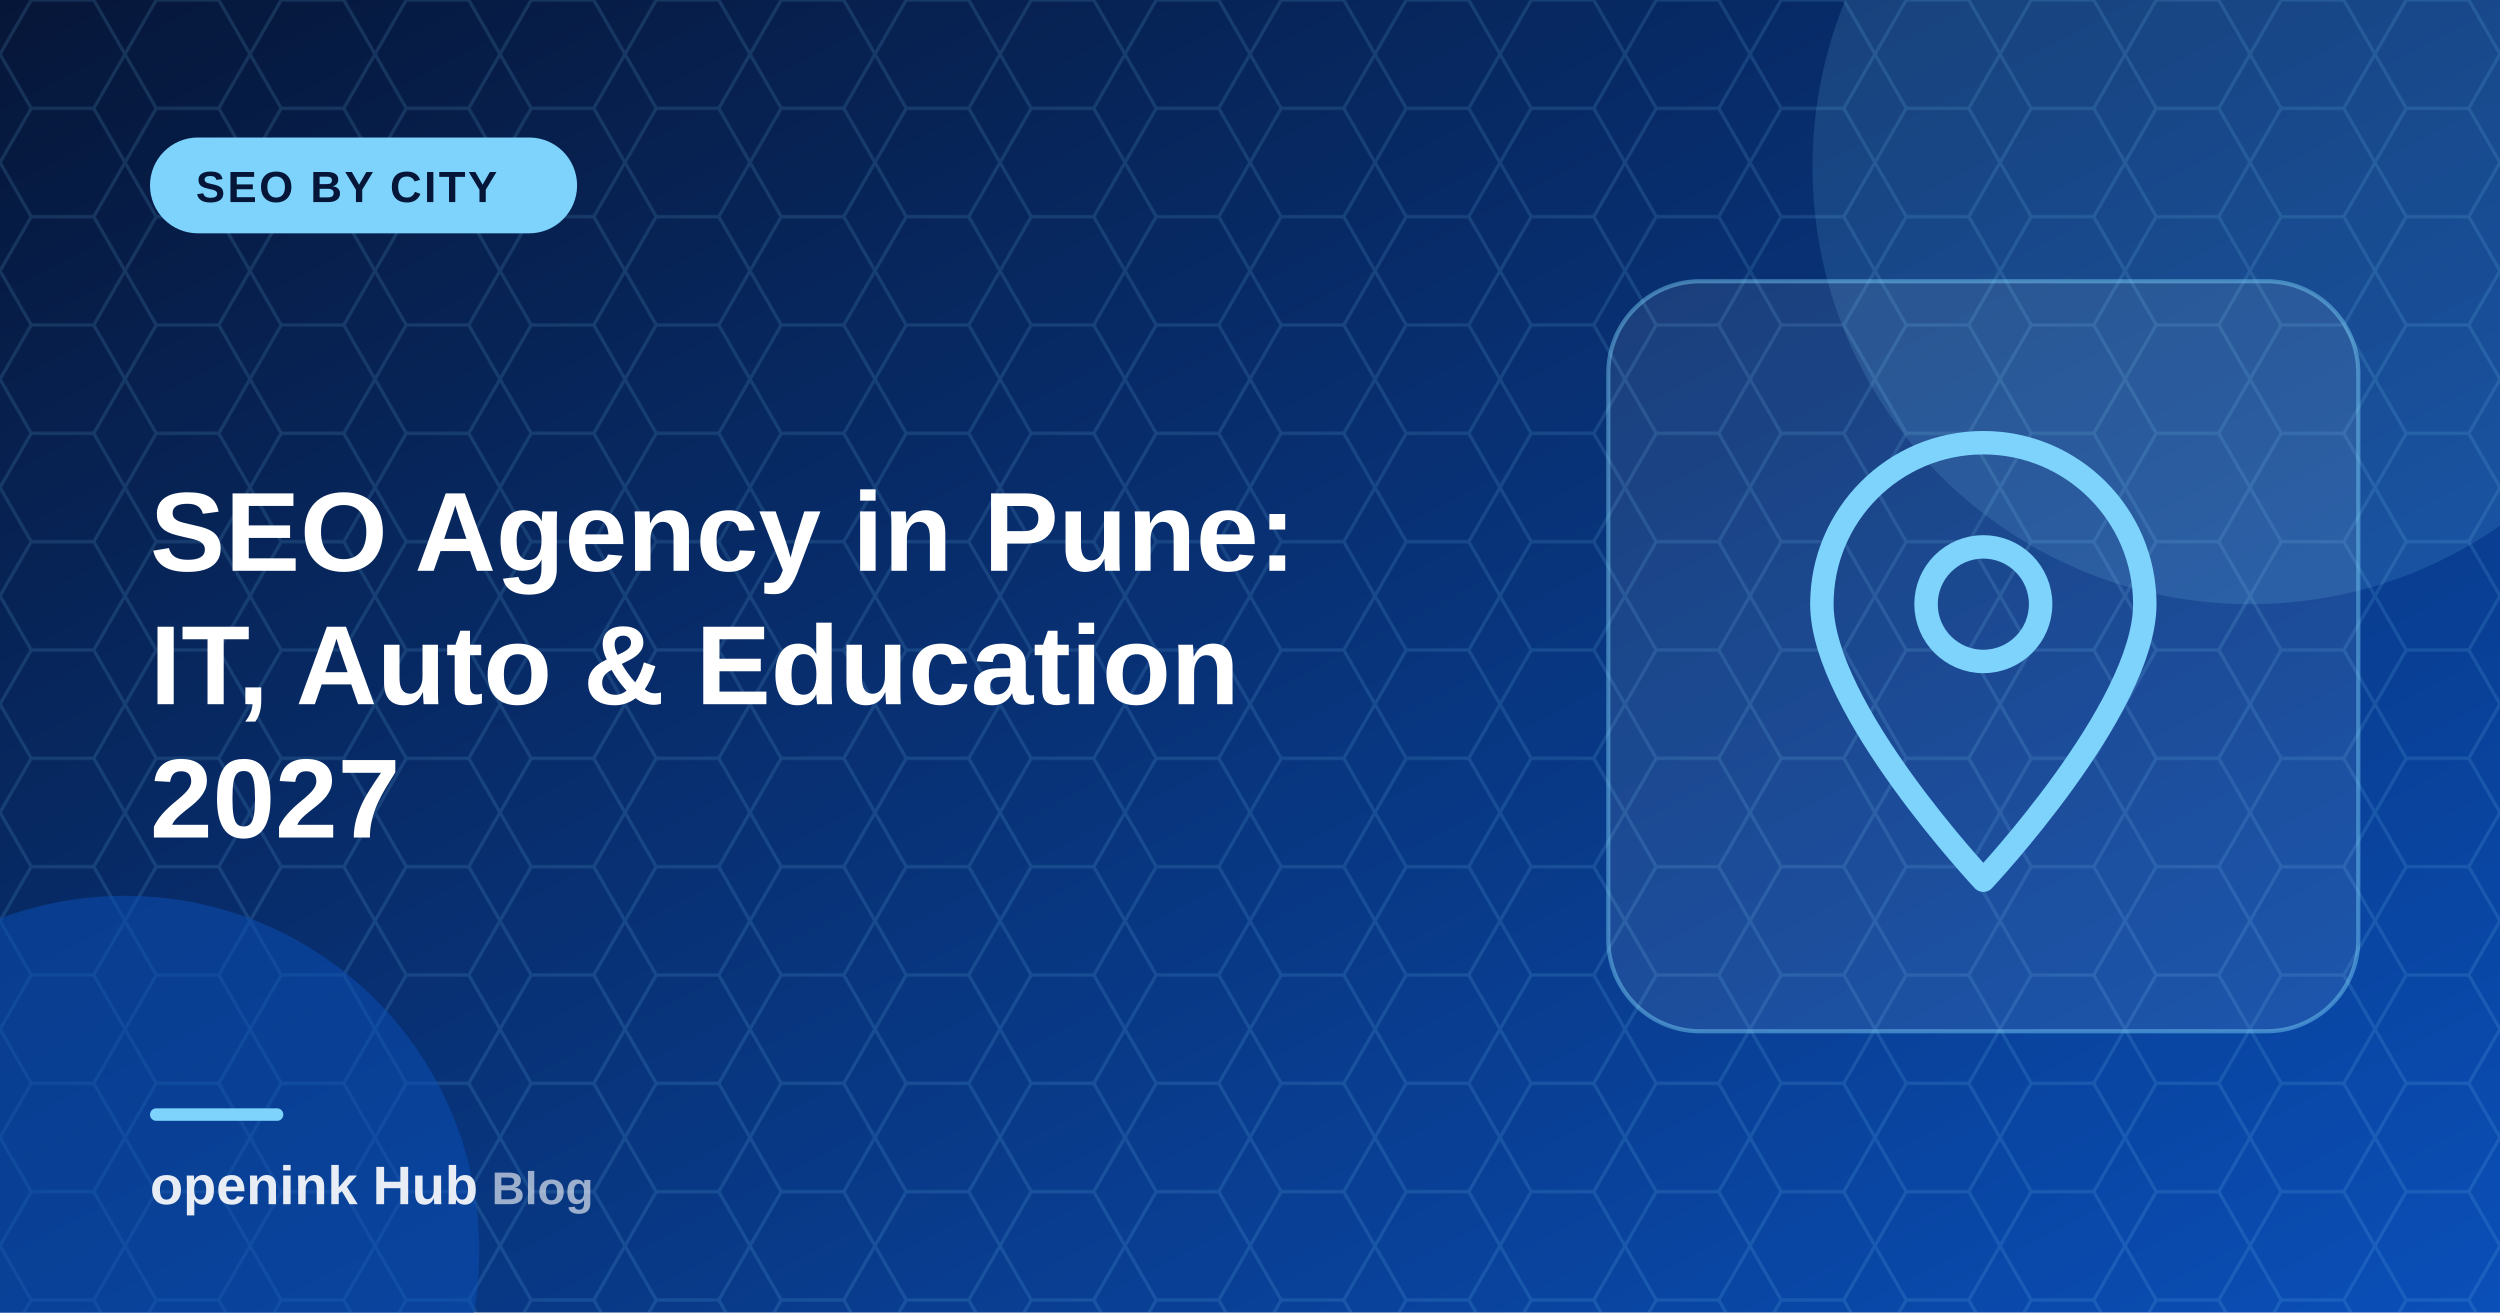
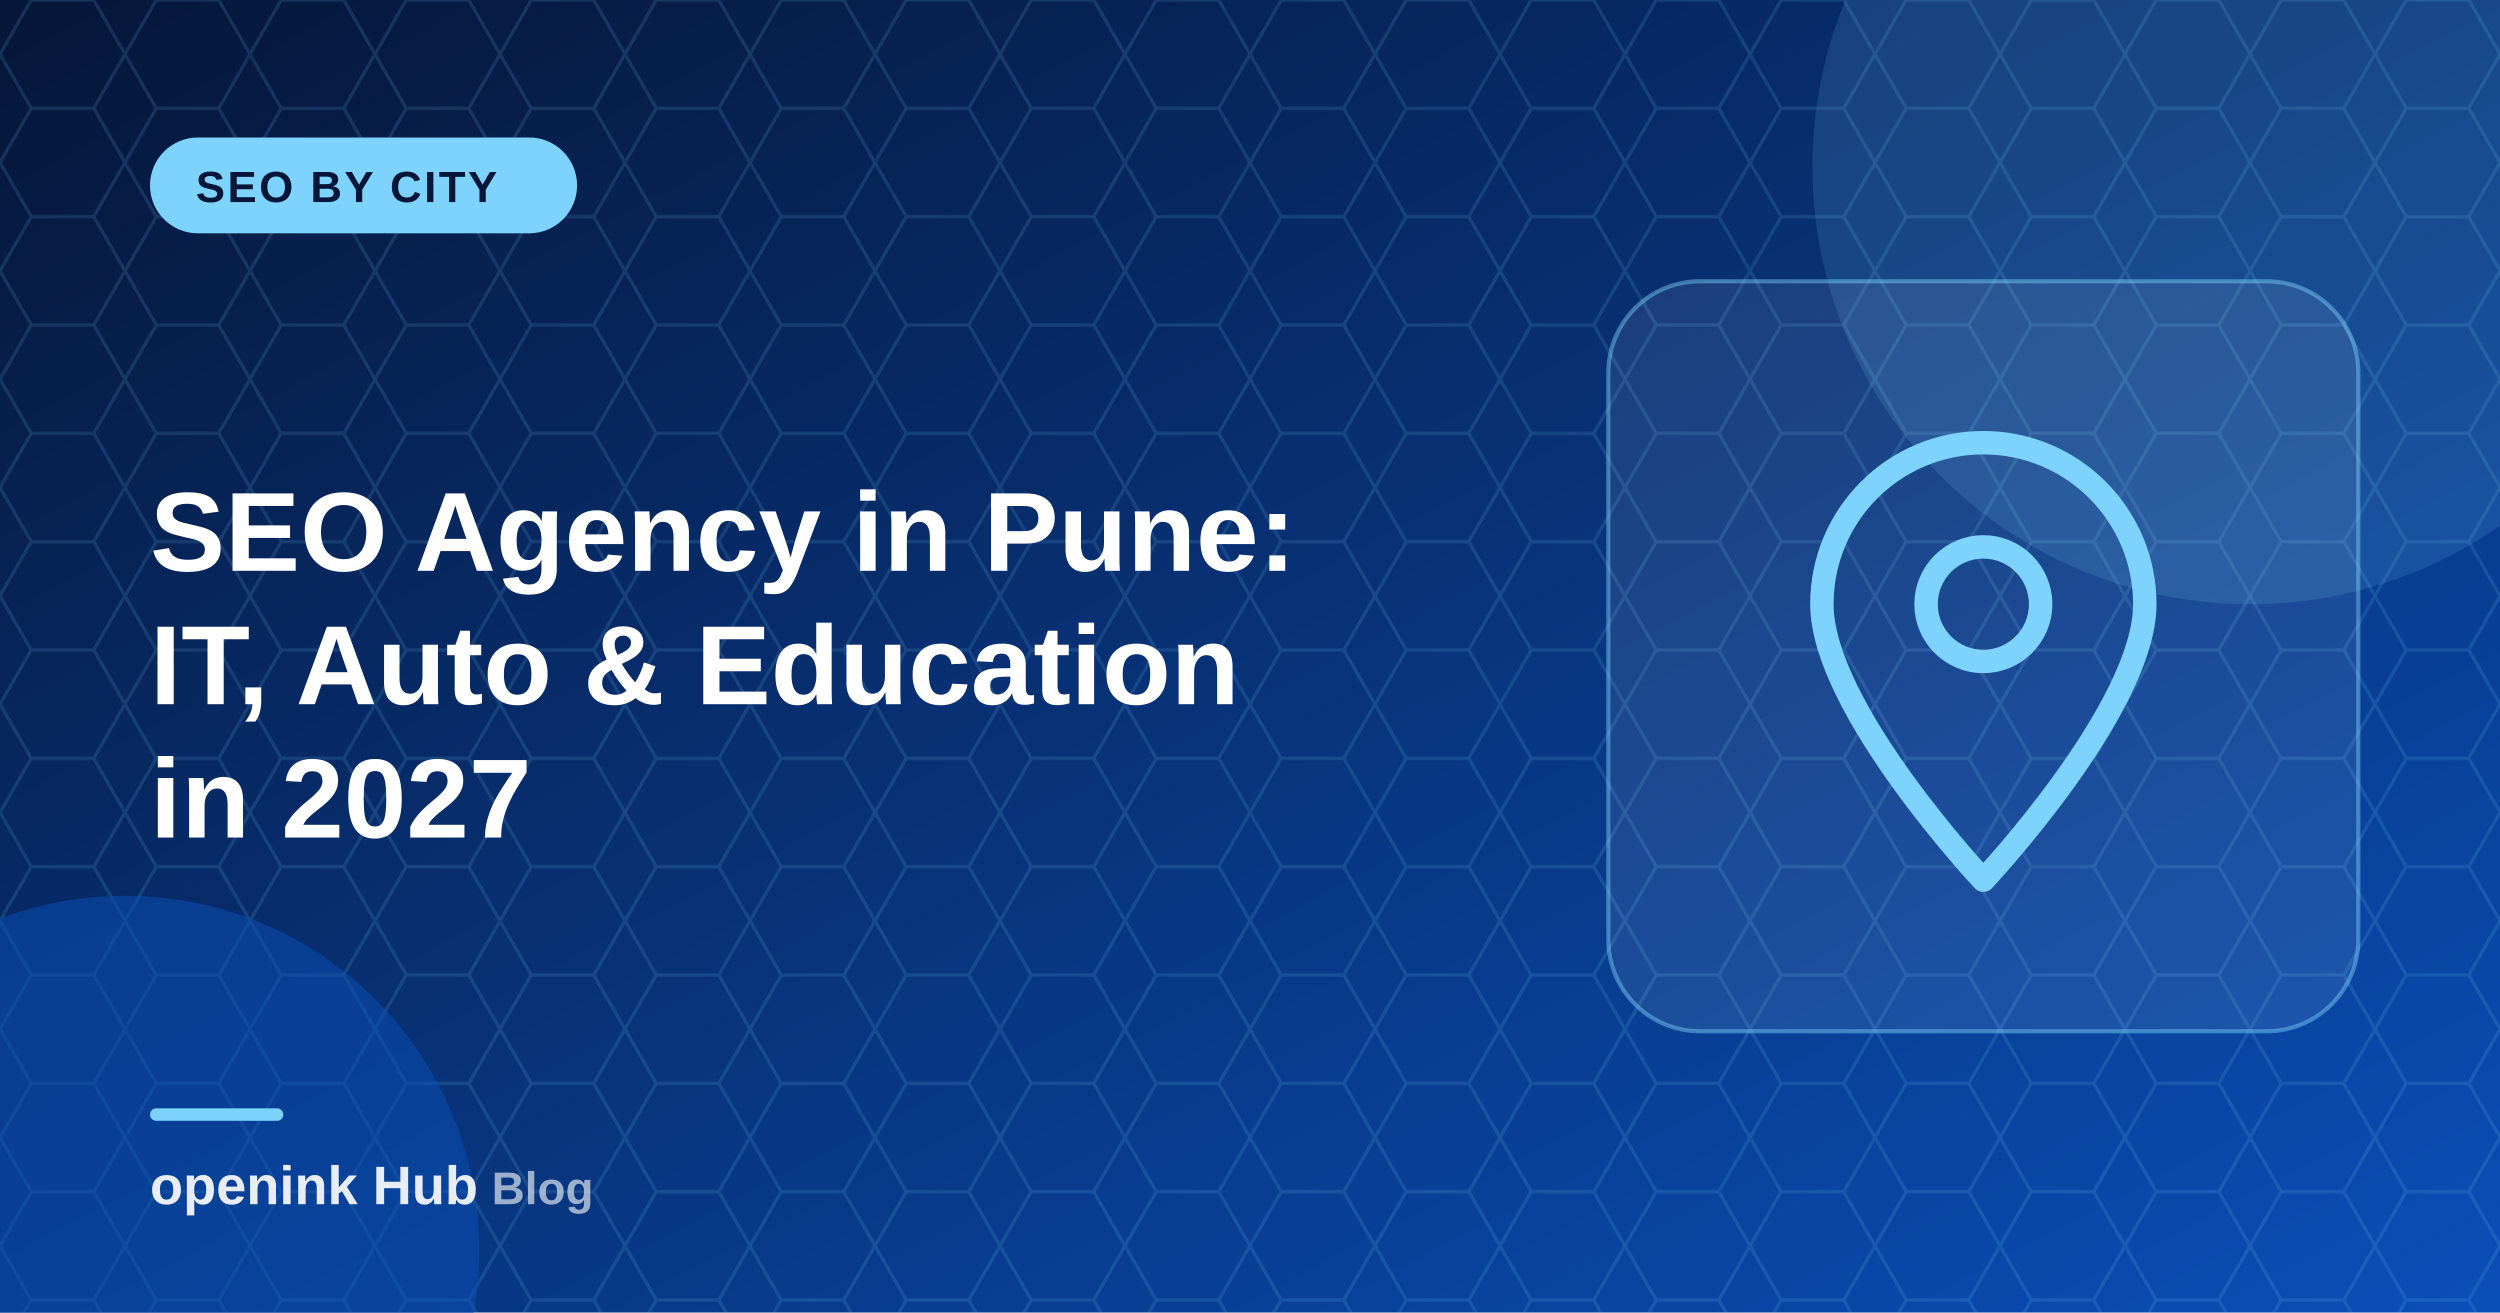
- <svg xmlns="http://www.w3.org/2000/svg" width="1200" height="630" viewBox="0 0 1200 630" role="img" aria-label="SEO Agency in Pune: IT, Auto &amp; Education 2027">
+ <svg xmlns="http://www.w3.org/2000/svg" width="1200" height="630" viewBox="0 0 1200 630" role="img" aria-label="SEO Agency in Pune: IT, Auto &amp; Education in 2027">
  <defs>
    <linearGradient id="g" x1="0" y1="0" x2="1" y2="1">
      <stop offset="0" stop-color="#061638" />
      <stop offset="1" stop-color="#0a4fb8" />
    </linearGradient>
    <pattern id="p" width="60" height="52" patternUnits="userSpaceOnUse">
      <path d="M15 0h30l15 26-15 26H15L0 26Z" fill="none" stroke="#7dd3fc" stroke-width="1.6" />
    </pattern>
    <style>.ic{fill:none;stroke:#7dd3fc;stroke-width:9;stroke-linecap:round;stroke-linejoin:round}.ic .f{fill:#7dd3fc;stroke:none}</style>
  </defs>
  <rect width="1200" height="630" fill="url(#g)" />
  <rect width="1200" height="630" fill="url(#p)" opacity=".14" />
  <circle cx="1080" cy="80" r="210" fill="#7dd3fc" opacity=".14" />
  <circle cx="60" cy="600" r="170" fill="#0a4fb8" opacity=".5" />
  <rect x="772" y="135" width="360" height="360" rx="44" fill="#fff" fill-opacity=".08" stroke="#7dd3fc" stroke-opacity=".45" stroke-width="2" />
  <g class="ic" transform="translate(827 190) scale(1.25)">
    <path d="M100 186S38 120 38 80a62 62 0 0 1 124 0c0 40-62 106-62 106Z" />
    <circle cx="100" cy="80" r="22" />
  </g>
  <rect x="72" y="66" width="205" height="46" rx="23" fill="#7dd3fc" />
  <text x="94" y="97" fill="#061638" font-family="Segoe UI,Arial,sans-serif" font-size="21" font-weight="700" letter-spacing="1.2">SEO BY CITY</text>
  <text x="72" y="274" fill="#fff" font-family="Segoe UI,Arial,sans-serif" font-size="54" font-weight="800">SEO Agency in Pune:</text>
  <text x="72" y="338" fill="#fff" font-family="Segoe UI,Arial,sans-serif" font-size="54" font-weight="800">IT, Auto &amp; Education</text>
-   <text x="72" y="402" fill="#fff" font-family="Segoe UI,Arial,sans-serif" font-size="54" font-weight="800">2027</text>
+   <text x="72" y="402" fill="#fff" font-family="Segoe UI,Arial,sans-serif" font-size="54" font-weight="800">in 2027</text>
  <rect x="72" y="532" width="64" height="6" rx="3" fill="#7dd3fc" />
  <text x="72" y="578" fill="#fff" fill-opacity=".9" font-family="Segoe UI,Arial,sans-serif" font-size="26" font-weight="700">openink Hub</text>
  <text x="236" y="578" fill="#fff" fill-opacity=".6" font-family="Segoe UI,Arial,sans-serif" font-size="22" font-weight="600">Blog</text>
</svg>
